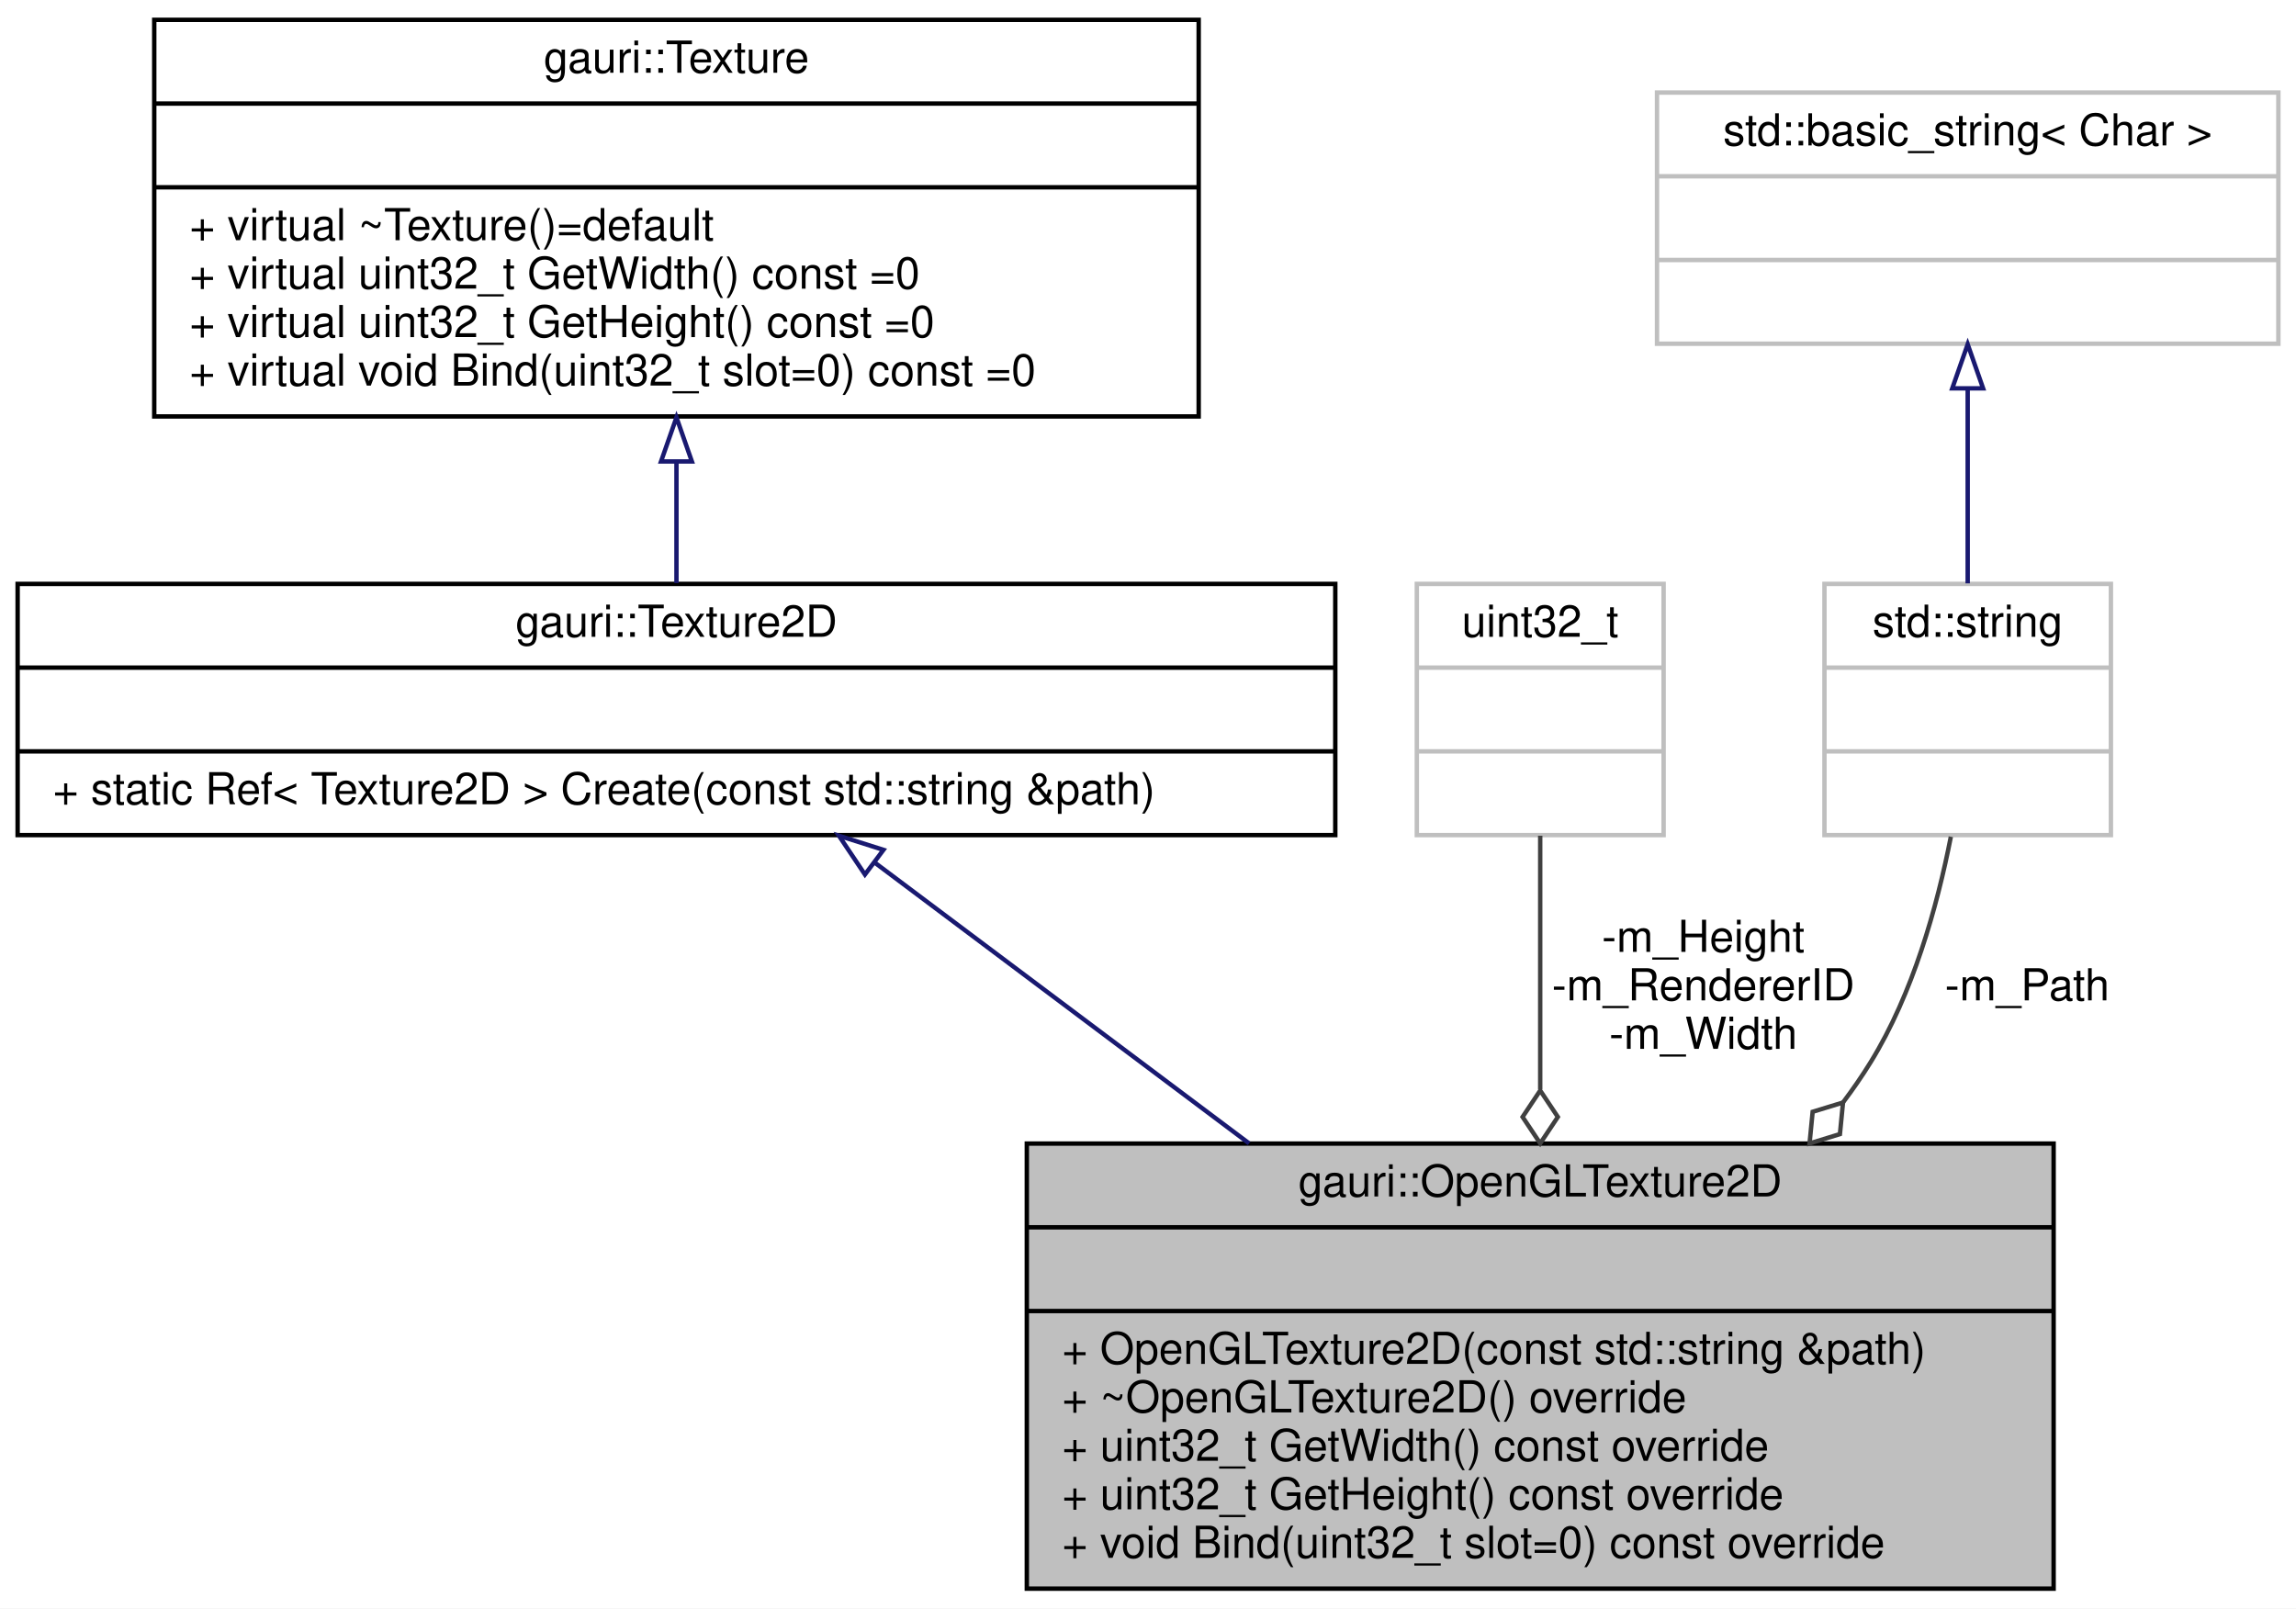
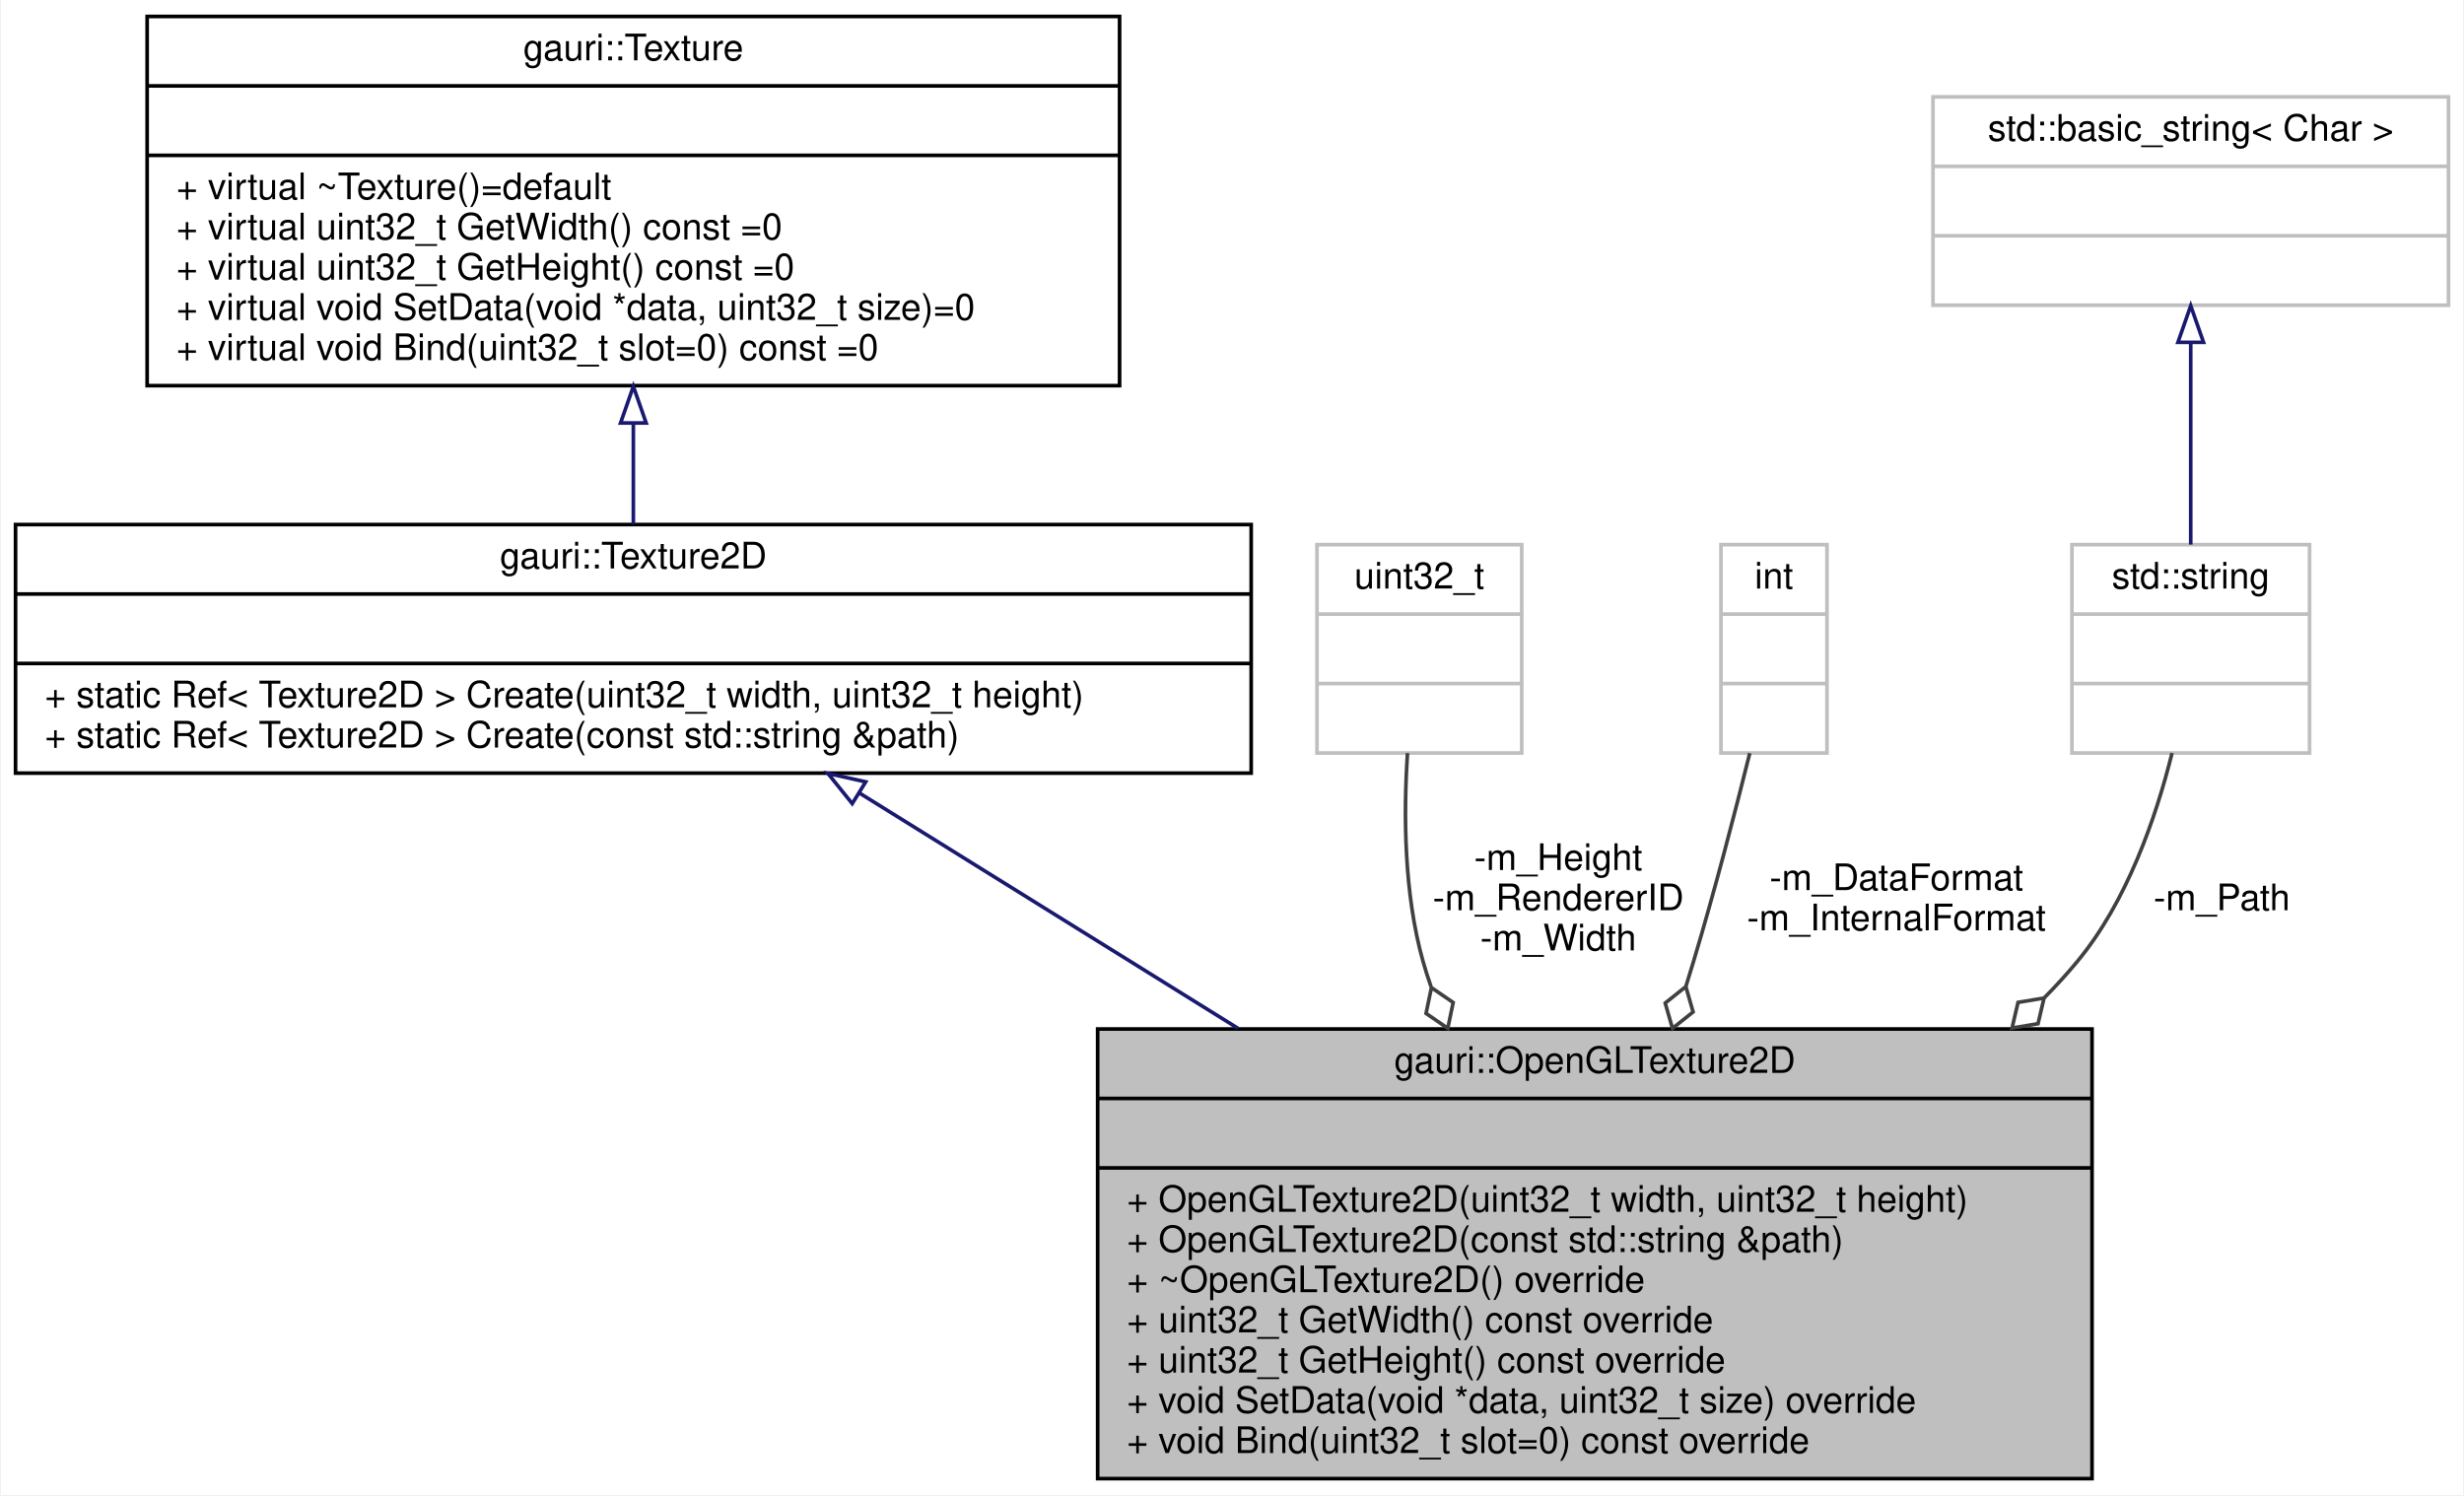
- <svg xmlns="http://www.w3.org/2000/svg" xmlns:xlink="http://www.w3.org/1999/xlink" width="521pt" height="365pt" viewBox="0.00 0.00 521.00 365.00">
-   <g id="graph0" class="graph" transform="scale(1 1) rotate(0) translate(4 361)">
-     <polygon fill="white" stroke="transparent" points="-4,4 -4,-361 517,-361 517,4 -4,4" />
+ <svg xmlns="http://www.w3.org/2000/svg" xmlns:xlink="http://www.w3.org/1999/xlink" width="674pt" height="409pt" viewBox="0.00 0.00 673.50 409.00">
+   <g id="graph0" class="graph" transform="scale(1 1) rotate(0) translate(4 405)">
+     <polygon fill="white" stroke="transparent" points="-4,4 -4,-405 669.5,-405 669.5,4 -4,4" />
    <g id="node1" class="node">
      <g id="a_node1">
        <a xlink:title=" ">
-           <polygon fill="#bfbfbf" stroke="black" points="229,-0.5 229,-101.5 462,-101.5 462,-0.5 229,-0.5" />
-           <text text-anchor="middle" x="345.5" y="-89.5" font-family="Helvetica,sans-Serif" font-size="10.00">gauri::OpenGLTexture2D</text>
-           <polyline fill="none" stroke="black" points="229,-82.5 462,-82.5 " />
-           <text text-anchor="middle" x="345.5" y="-70.5" font-family="Helvetica,sans-Serif" font-size="10.00"> </text>
-           <polyline fill="none" stroke="black" points="229,-63.5 462,-63.5 " />
-           <text text-anchor="start" x="237" y="-51.5" font-family="Helvetica,sans-Serif" font-size="10.00">+ OpenGLTexture2D(const std::string &amp;path)</text>
-           <text text-anchor="start" x="237" y="-40.5" font-family="Helvetica,sans-Serif" font-size="10.00">+ ~OpenGLTexture2D() override</text>
-           <text text-anchor="start" x="237" y="-29.5" font-family="Helvetica,sans-Serif" font-size="10.00">+ uint32_t GetWidth() const override</text>
-           <text text-anchor="start" x="237" y="-18.5" font-family="Helvetica,sans-Serif" font-size="10.00">+ uint32_t GetHeight() const override</text>
-           <text text-anchor="start" x="237" y="-7.5" font-family="Helvetica,sans-Serif" font-size="10.00">+ void Bind(uint32_t slot=0) const override</text>
+           <polygon fill="#bfbfbf" stroke="black" points="296,-0.5 296,-123.5 568,-123.5 568,-0.5 296,-0.5" />
+           <text text-anchor="middle" x="432" y="-111.5" font-family="Helvetica,sans-Serif" font-size="10.00">gauri::OpenGLTexture2D</text>
+           <polyline fill="none" stroke="black" points="296,-104.5 568,-104.5 " />
+           <text text-anchor="middle" x="432" y="-92.5" font-family="Helvetica,sans-Serif" font-size="10.00"> </text>
+           <polyline fill="none" stroke="black" points="296,-85.5 568,-85.5 " />
+           <text text-anchor="start" x="304" y="-73.5" font-family="Helvetica,sans-Serif" font-size="10.00">+ OpenGLTexture2D(uint32_t width, uint32_t height)</text>
+           <text text-anchor="start" x="304" y="-62.5" font-family="Helvetica,sans-Serif" font-size="10.00">+ OpenGLTexture2D(const std::string &amp;path)</text>
+           <text text-anchor="start" x="304" y="-51.5" font-family="Helvetica,sans-Serif" font-size="10.00">+ ~OpenGLTexture2D() override</text>
+           <text text-anchor="start" x="304" y="-40.5" font-family="Helvetica,sans-Serif" font-size="10.00">+ uint32_t GetWidth() const override</text>
+           <text text-anchor="start" x="304" y="-29.5" font-family="Helvetica,sans-Serif" font-size="10.00">+ uint32_t GetHeight() const override</text>
+           <text text-anchor="start" x="304" y="-18.5" font-family="Helvetica,sans-Serif" font-size="10.00">+ void SetData(void *data, uint32_t size) override</text>
+           <text text-anchor="start" x="304" y="-7.5" font-family="Helvetica,sans-Serif" font-size="10.00">+ void Bind(uint32_t slot=0) const override</text>
        </a>
      </g>
    </g>
    <g id="node2" class="node">
      <g id="a_node2">
        <a xlink:href="classgauri_1_1Texture2D.html" target="_top" xlink:title=" ">
-           <polygon fill="white" stroke="black" points="0,-171.5 0,-228.5 299,-228.5 299,-171.5 0,-171.5" />
-           <text text-anchor="middle" x="149.5" y="-216.5" font-family="Helvetica,sans-Serif" font-size="10.00">gauri::Texture2D</text>
-           <polyline fill="none" stroke="black" points="0,-209.5 299,-209.5 " />
-           <text text-anchor="middle" x="149.5" y="-197.5" font-family="Helvetica,sans-Serif" font-size="10.00"> </text>
-           <polyline fill="none" stroke="black" points="0,-190.5 299,-190.5 " />
-           <text text-anchor="start" x="8" y="-178.5" font-family="Helvetica,sans-Serif" font-size="10.00">+ static Ref&lt; Texture2D &gt; Create(const std::string &amp;path)</text>
+           <polygon fill="white" stroke="black" points="0,-193.5 0,-261.5 338,-261.5 338,-193.5 0,-193.5" />
+           <text text-anchor="middle" x="169" y="-249.5" font-family="Helvetica,sans-Serif" font-size="10.00">gauri::Texture2D</text>
+           <polyline fill="none" stroke="black" points="0,-242.5 338,-242.5 " />
+           <text text-anchor="middle" x="169" y="-230.5" font-family="Helvetica,sans-Serif" font-size="10.00"> </text>
+           <polyline fill="none" stroke="black" points="0,-223.5 338,-223.5 " />
+           <text text-anchor="start" x="8" y="-211.5" font-family="Helvetica,sans-Serif" font-size="10.00">+ static Ref&lt; Texture2D &gt; Create(uint32_t width, uint32_t height)</text>
+           <text text-anchor="start" x="8" y="-200.5" font-family="Helvetica,sans-Serif" font-size="10.00">+ static Ref&lt; Texture2D &gt; Create(const std::string &amp;path)</text>
        </a>
      </g>
    </g>
    <g id="edge1" class="edge">
-       <path fill="none" stroke="midnightblue" d="M194.62,-165.16C219.77,-146.3 251.54,-122.47 279.44,-101.54" />
-       <polygon fill="none" stroke="midnightblue" points="192.27,-162.55 186.37,-171.35 196.47,-168.15 192.27,-162.55" />
+       <path fill="none" stroke="midnightblue" d="M230.73,-188.12C261.61,-168.92 299.72,-145.23 334.44,-123.65" />
+       <polygon fill="none" stroke="midnightblue" points="228.87,-185.16 222.22,-193.41 232.56,-191.11 228.87,-185.16" />
    </g>
    <g id="node3" class="node">
      <g id="a_node3">
        <a xlink:href="classgauri_1_1Texture.html" target="_top" xlink:title=" ">
-           <polygon fill="white" stroke="black" points="31,-266.5 31,-356.5 268,-356.5 268,-266.5 31,-266.5" />
-           <text text-anchor="middle" x="149.5" y="-344.5" font-family="Helvetica,sans-Serif" font-size="10.00">gauri::Texture</text>
-           <polyline fill="none" stroke="black" points="31,-337.5 268,-337.5 " />
-           <text text-anchor="middle" x="149.5" y="-325.5" font-family="Helvetica,sans-Serif" font-size="10.00"> </text>
-           <polyline fill="none" stroke="black" points="31,-318.5 268,-318.5 " />
-           <text text-anchor="start" x="39" y="-306.5" font-family="Helvetica,sans-Serif" font-size="10.00">+ virtual ~Texture()=default</text>
-           <text text-anchor="start" x="39" y="-295.5" font-family="Helvetica,sans-Serif" font-size="10.00">+ virtual uint32_t GetWidth() const =0</text>
-           <text text-anchor="start" x="39" y="-284.5" font-family="Helvetica,sans-Serif" font-size="10.00">+ virtual uint32_t GetHeight() const =0</text>
-           <text text-anchor="start" x="39" y="-273.5" font-family="Helvetica,sans-Serif" font-size="10.00">+ virtual void Bind(uint32_t slot=0) const =0</text>
+           <polygon fill="white" stroke="black" points="36,-299.5 36,-400.5 302,-400.5 302,-299.5 36,-299.5" />
+           <text text-anchor="middle" x="169" y="-388.5" font-family="Helvetica,sans-Serif" font-size="10.00">gauri::Texture</text>
+           <polyline fill="none" stroke="black" points="36,-381.5 302,-381.5 " />
+           <text text-anchor="middle" x="169" y="-369.5" font-family="Helvetica,sans-Serif" font-size="10.00"> </text>
+           <polyline fill="none" stroke="black" points="36,-362.5 302,-362.5 " />
+           <text text-anchor="start" x="44" y="-350.5" font-family="Helvetica,sans-Serif" font-size="10.00">+ virtual ~Texture()=default</text>
+           <text text-anchor="start" x="44" y="-339.5" font-family="Helvetica,sans-Serif" font-size="10.00">+ virtual uint32_t GetWidth() const =0</text>
+           <text text-anchor="start" x="44" y="-328.5" font-family="Helvetica,sans-Serif" font-size="10.00">+ virtual uint32_t GetHeight() const =0</text>
+           <text text-anchor="start" x="44" y="-317.5" font-family="Helvetica,sans-Serif" font-size="10.00">+ virtual void SetData(void *data, uint32_t size)=0</text>
+           <text text-anchor="start" x="44" y="-306.5" font-family="Helvetica,sans-Serif" font-size="10.00">+ virtual void Bind(uint32_t slot=0) const =0</text>
        </a>
      </g>
    </g>
    <g id="edge2" class="edge">
-       <path fill="none" stroke="midnightblue" d="M149.5,-256.04C149.5,-246.56 149.5,-237.06 149.5,-228.69" />
-       <polygon fill="none" stroke="midnightblue" points="146,-256.28 149.5,-266.28 153,-256.28 146,-256.28" />
+       <path fill="none" stroke="midnightblue" d="M169,-289.07C169,-279.61 169,-270.14 169,-261.59" />
+       <polygon fill="none" stroke="midnightblue" points="165.5,-289.29 169,-299.29 172.5,-289.29 165.5,-289.29" />
    </g>
    <g id="node4" class="node">
      <g id="a_node4">
        <a xlink:title=" ">
-           <polygon fill="white" stroke="#bfbfbf" points="317.5,-171.5 317.5,-228.5 373.5,-228.5 373.5,-171.5 317.5,-171.5" />
-           <text text-anchor="middle" x="345.5" y="-216.5" font-family="Helvetica,sans-Serif" font-size="10.00">uint32_t</text>
-           <polyline fill="none" stroke="#bfbfbf" points="317.5,-209.5 373.5,-209.5 " />
-           <text text-anchor="middle" x="345.5" y="-197.5" font-family="Helvetica,sans-Serif" font-size="10.00"> </text>
-           <polyline fill="none" stroke="#bfbfbf" points="317.5,-190.5 373.5,-190.5 " />
-           <text text-anchor="middle" x="345.5" y="-178.5" font-family="Helvetica,sans-Serif" font-size="10.00"> </text>
+           <polygon fill="white" stroke="#bfbfbf" points="356,-199 356,-256 412,-256 412,-199 356,-199" />
+           <text text-anchor="middle" x="384" y="-244" font-family="Helvetica,sans-Serif" font-size="10.00">uint32_t</text>
+           <polyline fill="none" stroke="#bfbfbf" points="356,-237 412,-237 " />
+           <text text-anchor="middle" x="384" y="-225" font-family="Helvetica,sans-Serif" font-size="10.00"> </text>
+           <polyline fill="none" stroke="#bfbfbf" points="356,-218 412,-218 " />
+           <text text-anchor="middle" x="384" y="-206" font-family="Helvetica,sans-Serif" font-size="10.00"> </text>
        </a>
      </g>
    </g>
    <g id="edge3" class="edge">
-       <path fill="none" stroke="#404040" d="M345.5,-171.35C345.5,-155.1 345.5,-133.86 345.5,-113.82" />
-       <polygon fill="none" stroke="#404040" points="345.5,-113.54 341.5,-107.54 345.5,-101.54 349.5,-107.54 345.5,-113.54" />
-       <text text-anchor="middle" x="382.5" y="-145" font-family="Helvetica,sans-Serif" font-size="10.00"> -m_Height</text>
-       <text text-anchor="middle" x="382.5" y="-134" font-family="Helvetica,sans-Serif" font-size="10.00">-m_RendererID</text>
-       <text text-anchor="middle" x="382.5" y="-123" font-family="Helvetica,sans-Serif" font-size="10.00">-m_Width</text>
+       <path fill="none" stroke="#404040" d="M380.76,-198.97C379.65,-182.19 379.79,-160.5 385,-142 385.65,-139.7 386.38,-137.39 387.19,-135.09" />
+       <polygon fill="none" stroke="#404040" points="387.3,-134.82 385.83,-127.77 391.78,-123.69 393.25,-130.75 387.3,-134.82" />
+       <text text-anchor="middle" x="422" y="-167" font-family="Helvetica,sans-Serif" font-size="10.00"> -m_Height</text>
+       <text text-anchor="middle" x="422" y="-156" font-family="Helvetica,sans-Serif" font-size="10.00">-m_RendererID</text>
+       <text text-anchor="middle" x="422" y="-145" font-family="Helvetica,sans-Serif" font-size="10.00">-m_Width</text>
    </g>
    <g id="node5" class="node">
      <g id="a_node5">
        <a xlink:title=" ">
-           <polygon fill="white" stroke="#bfbfbf" points="410,-171.5 410,-228.5 475,-228.5 475,-171.5 410,-171.5" />
-           <text text-anchor="middle" x="442.5" y="-216.5" font-family="Helvetica,sans-Serif" font-size="10.00">std::string</text>
-           <polyline fill="none" stroke="#bfbfbf" points="410,-209.5 475,-209.5 " />
-           <text text-anchor="middle" x="442.5" y="-197.5" font-family="Helvetica,sans-Serif" font-size="10.00"> </text>
-           <polyline fill="none" stroke="#bfbfbf" points="410,-190.5 475,-190.5 " />
-           <text text-anchor="middle" x="442.5" y="-178.5" font-family="Helvetica,sans-Serif" font-size="10.00"> </text>
+           <polygon fill="white" stroke="#bfbfbf" points="466.5,-199 466.5,-256 495.5,-256 495.5,-199 466.5,-199" />
+           <text text-anchor="middle" x="481" y="-244" font-family="Helvetica,sans-Serif" font-size="10.00">int</text>
+           <polyline fill="none" stroke="#bfbfbf" points="466.5,-237 495.5,-237 " />
+           <text text-anchor="middle" x="481" y="-225" font-family="Helvetica,sans-Serif" font-size="10.00"> </text>
+           <polyline fill="none" stroke="#bfbfbf" points="466.5,-218 495.5,-218 " />
+           <text text-anchor="middle" x="481" y="-206" font-family="Helvetica,sans-Serif" font-size="10.00"> </text>
        </a>
      </g>
    </g>
    <g id="edge4" class="edge">
-       <path fill="none" stroke="#404040" d="M438.68,-171.13C435.57,-155.26 430.07,-135.51 420.5,-120 418.58,-116.88 416.47,-113.83 414.22,-110.84" />
-       <polygon fill="none" stroke="#404040" points="414.21,-110.82 407.32,-108.71 406.62,-101.53 413.51,-103.65 414.21,-110.82" />
-       <text text-anchor="middle" x="456" y="-134" font-family="Helvetica,sans-Serif" font-size="10.00"> -m_Path</text>
+       <path fill="none" stroke="#404040" d="M474.38,-198.96C470.26,-182.37 464.67,-160.87 459,-142 458.33,-139.76 457.63,-137.49 456.92,-135.2" />
+       <polygon fill="none" stroke="#404040" points="456.89,-135.1 451.25,-130.6 453.24,-123.67 458.88,-128.17 456.89,-135.1" />
+       <text text-anchor="middle" x="514.5" y="-161.5" font-family="Helvetica,sans-Serif" font-size="10.00"> -m_DataFormat</text>
+       <text text-anchor="middle" x="514.5" y="-150.5" font-family="Helvetica,sans-Serif" font-size="10.00">-m_InternalFormat</text>
    </g>
    <g id="node6" class="node">
      <g id="a_node6">
        <a xlink:title=" ">
-           <polygon fill="white" stroke="#bfbfbf" points="372,-283 372,-340 513,-340 513,-283 372,-283" />
-           <text text-anchor="middle" x="442.5" y="-328" font-family="Helvetica,sans-Serif" font-size="10.00">std::basic_string&lt; Char &gt;</text>
-           <polyline fill="none" stroke="#bfbfbf" points="372,-321 513,-321 " />
-           <text text-anchor="middle" x="442.5" y="-309" font-family="Helvetica,sans-Serif" font-size="10.00"> </text>
-           <polyline fill="none" stroke="#bfbfbf" points="372,-302 513,-302 " />
-           <text text-anchor="middle" x="442.5" y="-290" font-family="Helvetica,sans-Serif" font-size="10.00"> </text>
+           <polygon fill="white" stroke="#bfbfbf" points="562.5,-199 562.5,-256 627.5,-256 627.5,-199 562.5,-199" />
+           <text text-anchor="middle" x="595" y="-244" font-family="Helvetica,sans-Serif" font-size="10.00">std::string</text>
+           <polyline fill="none" stroke="#bfbfbf" points="562.5,-237 627.5,-237 " />
+           <text text-anchor="middle" x="595" y="-225" font-family="Helvetica,sans-Serif" font-size="10.00"> </text>
+           <polyline fill="none" stroke="#bfbfbf" points="562.5,-218 627.5,-218 " />
+           <text text-anchor="middle" x="595" y="-206" font-family="Helvetica,sans-Serif" font-size="10.00"> </text>
        </a>
      </g>
    </g>
    <g id="edge5" class="edge">
-       <path fill="none" stroke="midnightblue" d="M442.5,-272.7C442.5,-258.22 442.5,-241.98 442.5,-228.62" />
-       <polygon fill="none" stroke="midnightblue" points="439,-272.87 442.5,-282.87 446,-272.87 439,-272.87" />
+       <path fill="none" stroke="#404040" d="M589.89,-199C585.45,-181.19 577.55,-158.37 564,-142 561.15,-138.56 558.11,-135.23 554.91,-132.01" />
+       <polygon fill="none" stroke="#404040" points="554.87,-131.97 547.76,-130.78 546.12,-123.76 553.23,-124.95 554.87,-131.97" />
+       <text text-anchor="middle" x="603.5" y="-156" font-family="Helvetica,sans-Serif" font-size="10.00"> -m_Path</text>
+     </g>
+     <g id="node7" class="node">
+       <g id="a_node7">
+         <a xlink:title=" ">
+           <polygon fill="white" stroke="#bfbfbf" points="524.5,-321.5 524.5,-378.5 665.5,-378.5 665.5,-321.5 524.5,-321.5" />
+           <text text-anchor="middle" x="595" y="-366.5" font-family="Helvetica,sans-Serif" font-size="10.00">std::basic_string&lt; Char &gt;</text>
+           <polyline fill="none" stroke="#bfbfbf" points="524.5,-359.5 665.5,-359.5 " />
+           <text text-anchor="middle" x="595" y="-347.5" font-family="Helvetica,sans-Serif" font-size="10.00"> </text>
+           <polyline fill="none" stroke="#bfbfbf" points="524.5,-340.5 665.5,-340.5 " />
+           <text text-anchor="middle" x="595" y="-328.5" font-family="Helvetica,sans-Serif" font-size="10.00"> </text>
+         </a>
+       </g>
+     </g>
+     <g id="edge6" class="edge">
+       <path fill="none" stroke="midnightblue" d="M595,-311.24C595,-293.35 595,-272.37 595,-256.02" />
+       <polygon fill="none" stroke="midnightblue" points="591.5,-311.35 595,-321.35 598.5,-311.35 591.5,-311.35" />
    </g>
  </g>
</svg>
